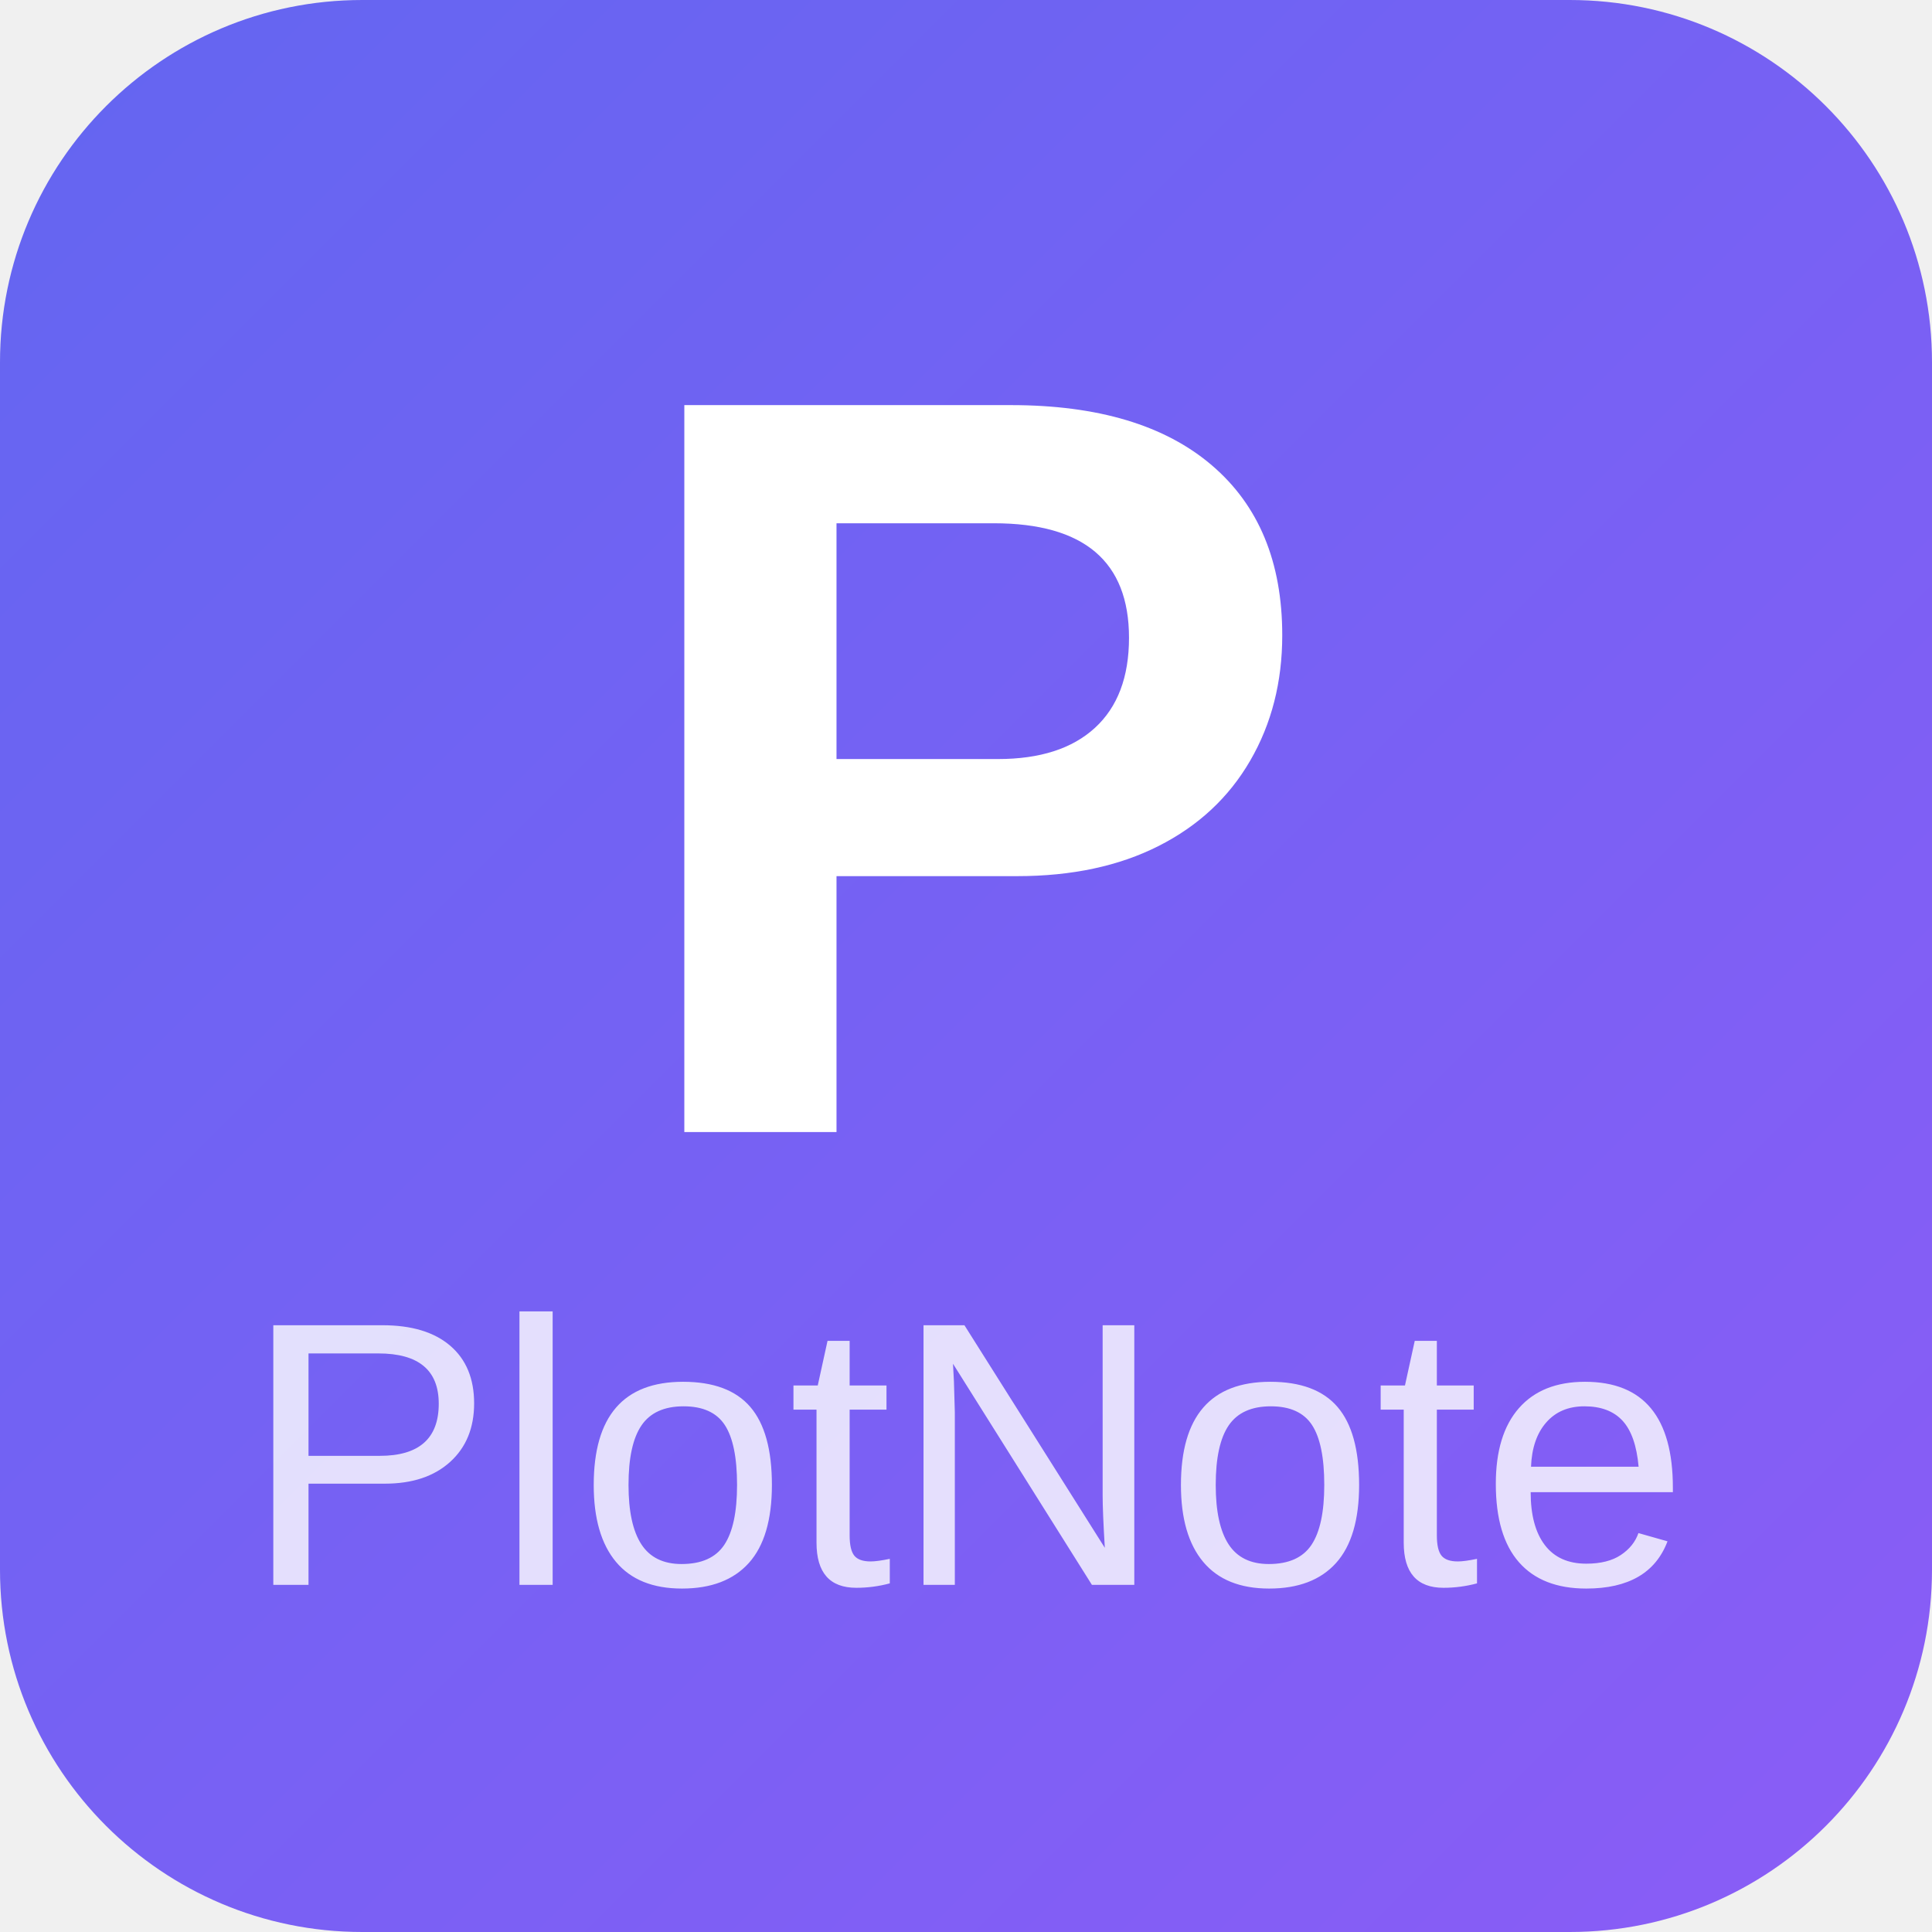
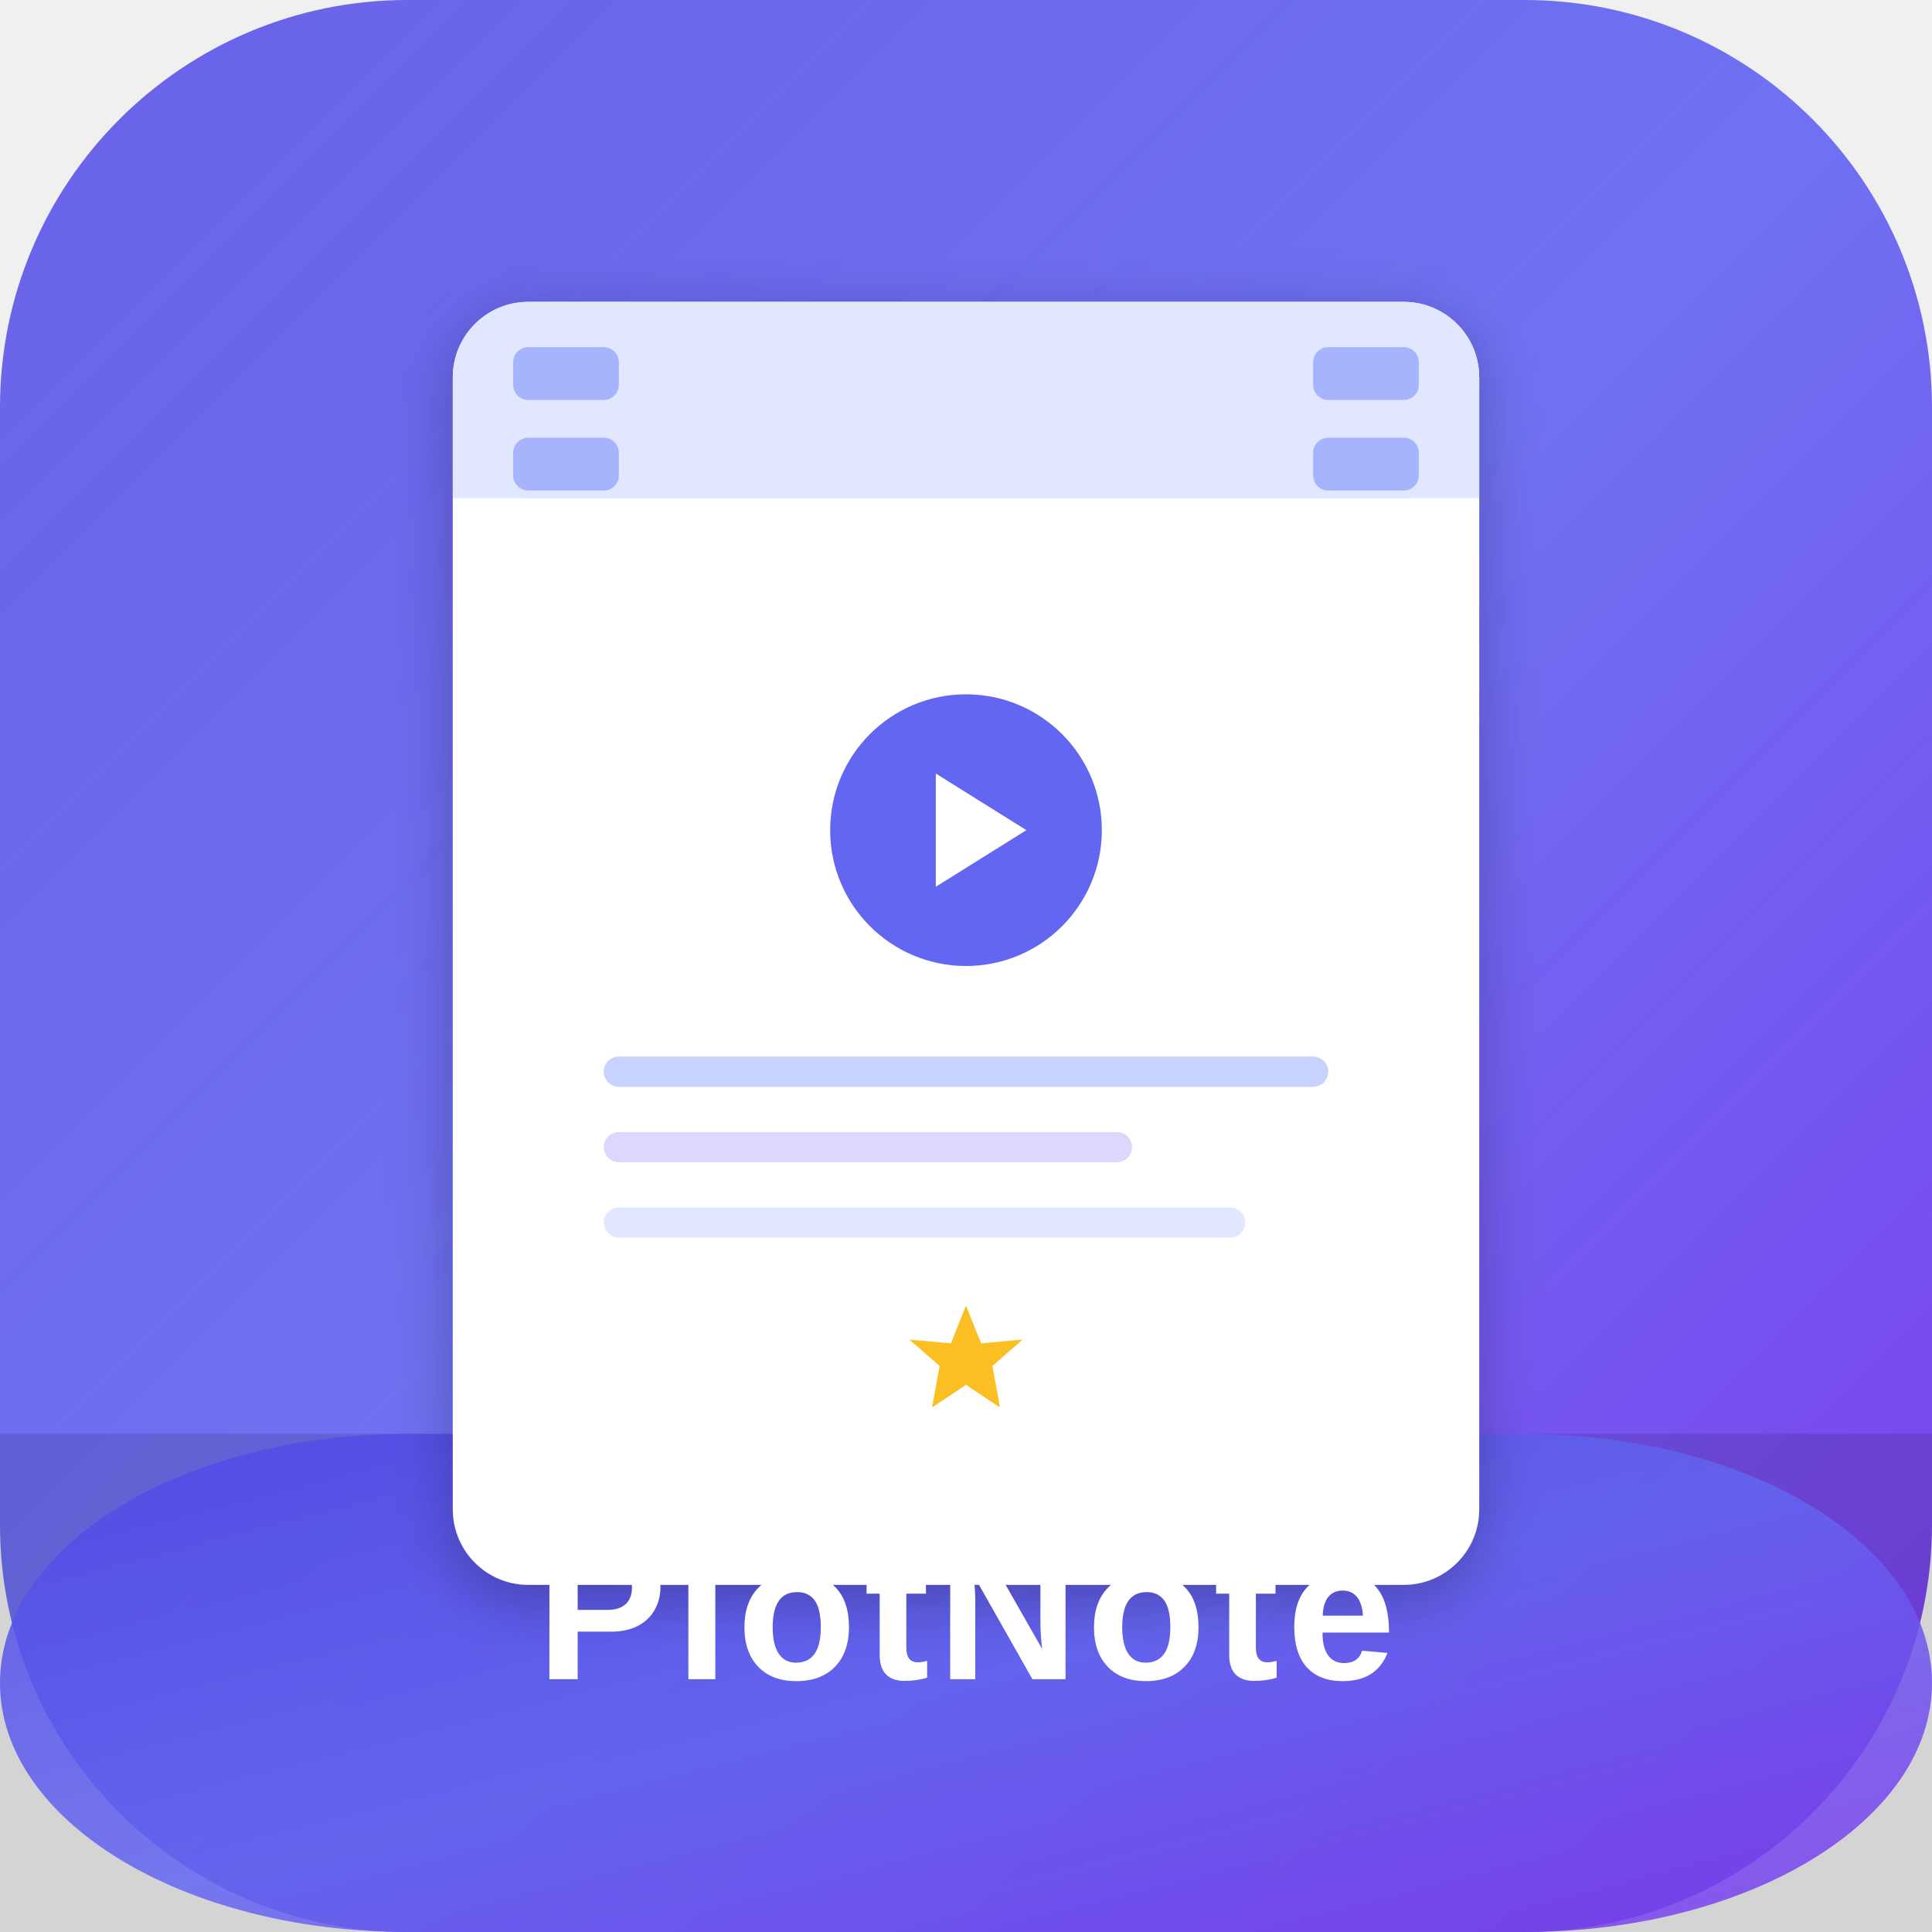
<svg xmlns="http://www.w3.org/2000/svg" viewBox="0 0 512 512">
  <defs>
    <linearGradient id="bg" x1="0%" y1="0%" x2="100%" y2="100%">
-       <stop offset="0%" style="stop-color:#6366f1" />
-       <stop offset="100%" style="stop-color:#8b5cf6" />
+       <stop offset="0%" style="stop-color:#4f46e5" />
+       <stop offset="50%" style="stop-color:#6366f1" />
+       <stop offset="100%" style="stop-color:#7c3aed" />
    </linearGradient>
+     <linearGradient id="shine" x1="0%" y1="0%" x2="100%" y2="100%">
+       <stop offset="0%" style="stop-color:rgba(255,255,255,0.15)" />
+       <stop offset="100%" style="stop-color:rgba(255,255,255,0)" />
+     </linearGradient>
+     <filter id="shadow" x="-10%" y="-10%" width="120%" height="130%">
+       <feDropShadow dx="0" dy="4" stdDeviation="8" flood-color="rgba(0,0,0,0.25)" />
+     </filter>
  </defs>
-   <rect width="512" height="512" rx="96" fill="url(#bg)" />
-   <text x="256" y="300" text-anchor="middle" font-family="Arial, sans-serif" font-weight="bold" font-size="280" fill="white">P</text>
-   <text x="256" y="420" text-anchor="middle" font-family="Arial, sans-serif" font-size="100" fill="rgba(255,255,255,0.8)">PlotNote</text>
+   <rect width="512" height="512" rx="108" fill="url(#bg)" />
+   <rect width="512" height="512" rx="108" fill="url(#shine)" />
+   <rect x="0" y="380" width="512" height="132" rx="0" fill="rgba(0,0,0,0.12)" />
+   <rect x="0" y="380" width="512" height="132" rx="108" fill="url(#bg)" opacity="0.85" />
+   <rect x="120" y="80" width="272" height="340" rx="20" fill="white" filter="url(#shadow)" />
+   <rect x="120" y="80" width="272" height="52" rx="20" fill="#e0e7ff" />
+   <rect x="120" y="112" width="272" height="20" fill="#e0e7ff" />
+   <rect x="136" y="92" width="28" height="14" rx="4" fill="#a5b4fc" />
+   <rect x="136" y="116" width="28" height="14" rx="4" fill="#a5b4fc" />
+   <rect x="348" y="92" width="28" height="14" rx="4" fill="#a5b4fc" />
+   <rect x="348" y="116" width="28" height="14" rx="4" fill="#a5b4fc" />
+   <circle cx="256" cy="220" r="36" fill="#6366f1" />
+   <polygon points="248,205 248,235 272,220" fill="white" />
+   <rect x="160" y="280" width="192" height="8" rx="4" fill="#c7d2fe" />
+   <rect x="160" y="300" width="140" height="8" rx="4" fill="#ddd6fe" />
+   <rect x="160" y="320" width="170" height="8" rx="4" fill="#e0e7ff" />
+   <g transform="translate(256, 360)">
+     <polygon points="0,-14 4,-4 15,-5 7,2 9,13 0,7 -9,13 -7,2 -15,-5 -4,-4" fill="#fbbf24" />
+   </g>
+   <text x="256" y="445" text-anchor="middle" font-family="'SF Pro Display', -apple-system, 'Segoe UI', Arial, sans-serif" font-weight="700" font-size="52" fill="white" letter-spacing="2">PlotNote</text>
</svg>
